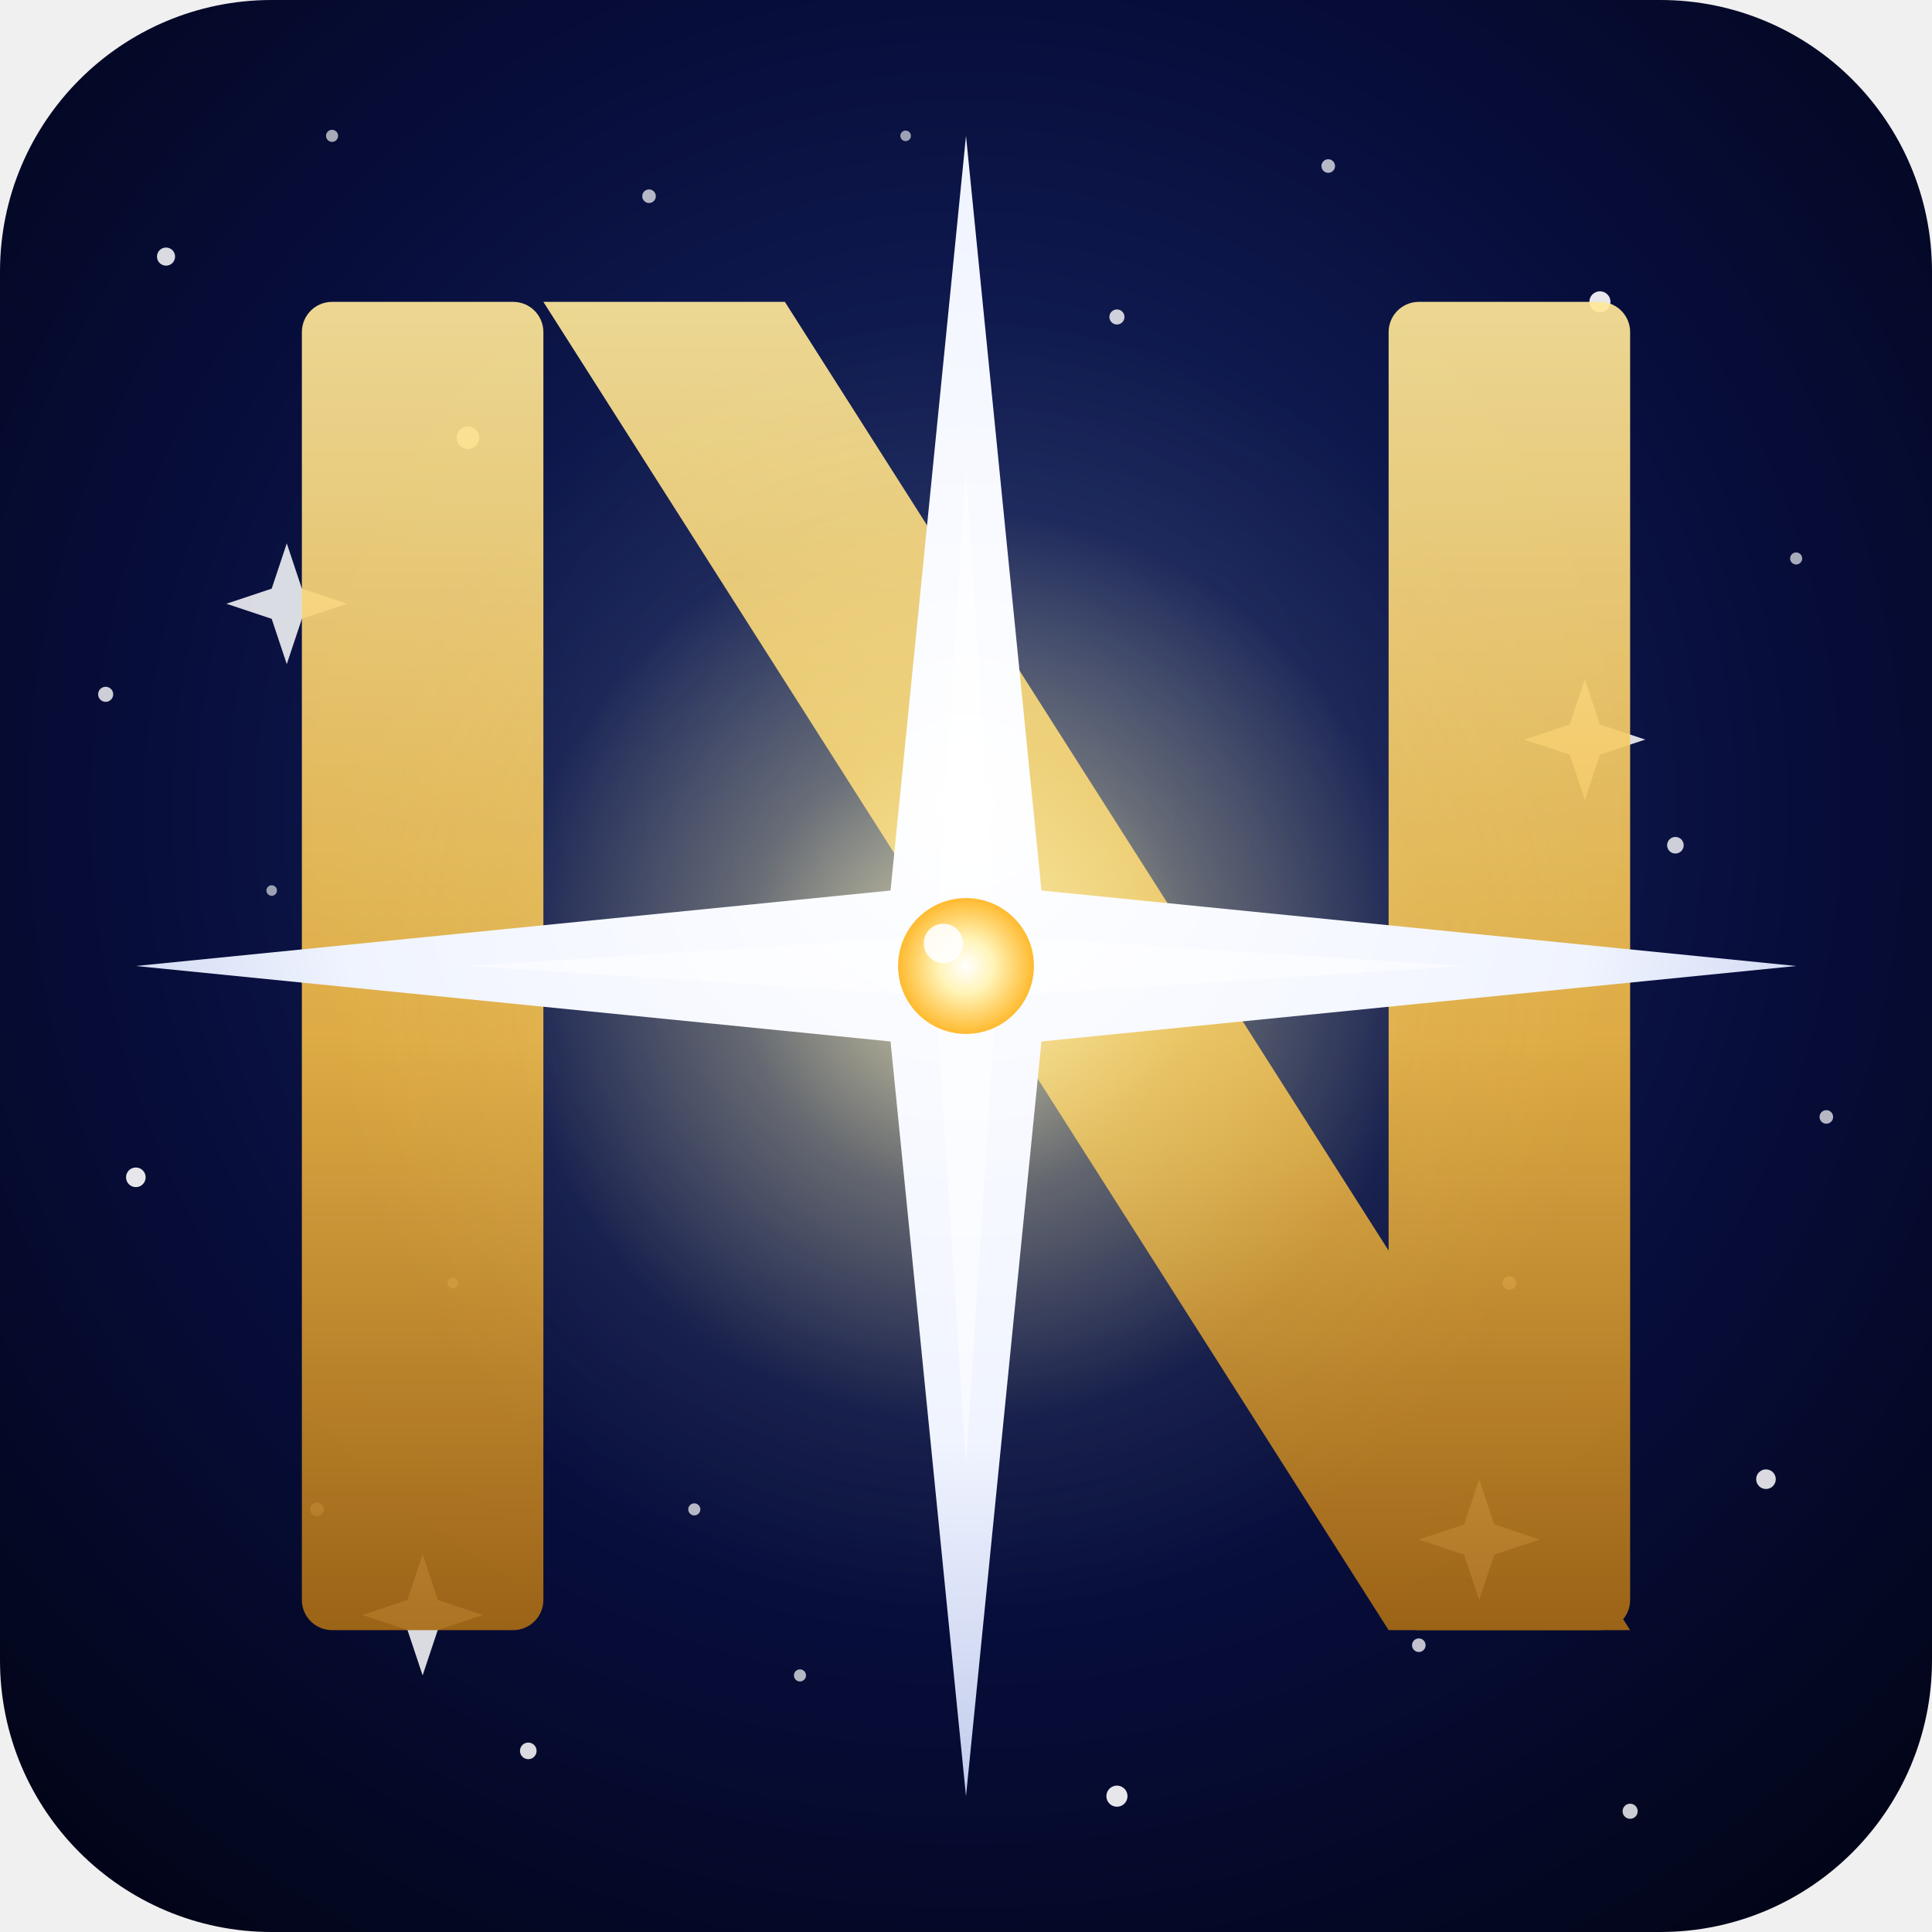
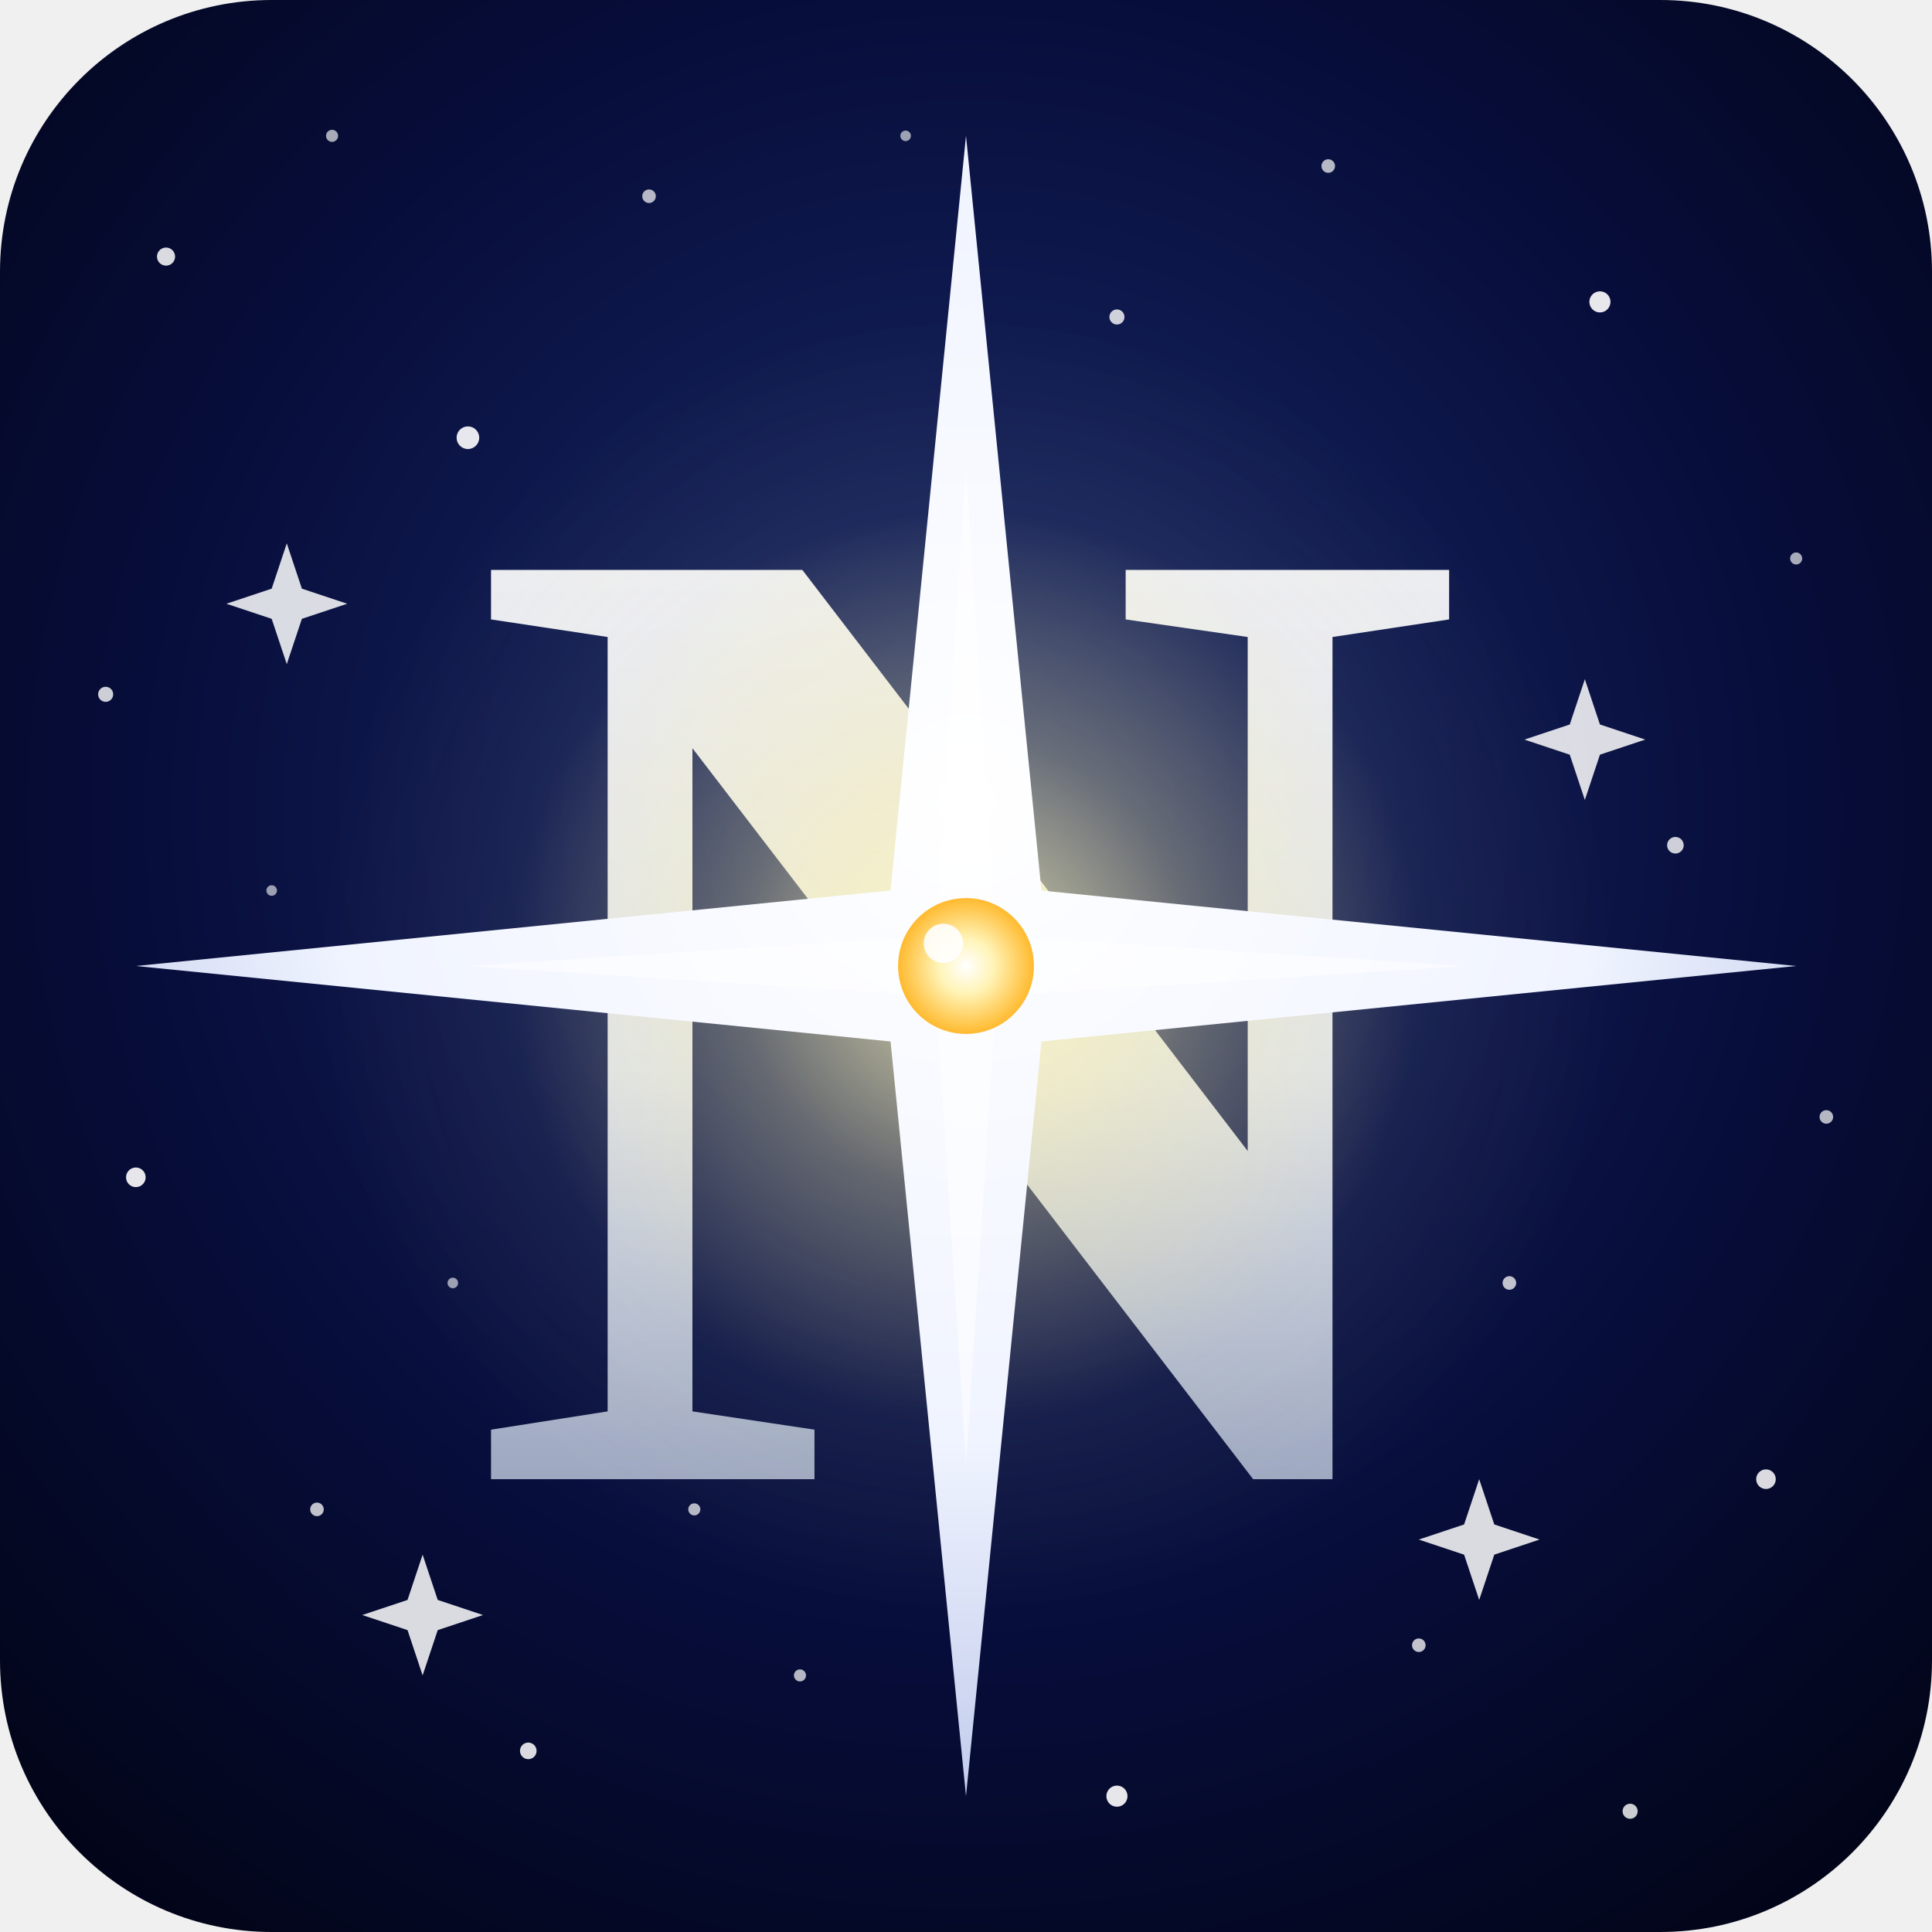
<svg xmlns="http://www.w3.org/2000/svg" viewBox="0 0 256 256" width="256" height="256">
  <defs>
    <radialGradient id="sky" cx="50%" cy="42%" r="78%">
      <stop offset="0%" stop-color="#1a2b6b" />
      <stop offset="55%" stop-color="#070d3a" />
      <stop offset="100%" stop-color="#01030f" />
    </radialGradient>
    <linearGradient id="nfill" x1="0" y1="0" x2="0" y2="1">
-       <stop offset="0%" stop-color="#ffe89a" />
-       <stop offset="55%" stop-color="#f0b945" />
-       <stop offset="100%" stop-color="#a86a14" />
+       <stop offset="0%" stop-color="#ffffff" />
+       <stop offset="55%" stop-color="#eef2fb" />
+       <stop offset="100%" stop-color="#aab5cc" />
    </linearGradient>
    <radialGradient id="halo" cx="50%" cy="50%" r="50%">
      <stop offset="0%" stop-color="#fff7c2" stop-opacity="0.85" />
      <stop offset="35%" stop-color="#fff2a0" stop-opacity="0.35" />
      <stop offset="70%" stop-color="#fff2a0" stop-opacity="0.05" />
      <stop offset="100%" stop-color="#fff2a0" stop-opacity="0" />
    </radialGradient>
    <radialGradient id="starGrad" cx="50%" cy="40%" r="65%">
      <stop offset="0%" stop-color="#ffffff" />
      <stop offset="60%" stop-color="#f0f4ff" />
      <stop offset="100%" stop-color="#b9c4e8" />
    </radialGradient>
    <radialGradient id="core" cx="50%" cy="50%" r="50%">
      <stop offset="0%" stop-color="#ffffff" />
      <stop offset="40%" stop-color="#fff4b8" />
      <stop offset="100%" stop-color="#ffba2f" />
    </radialGradient>
    <clipPath id="card">
      <rect x="0" y="0" width="256" height="256" rx="36" ry="36" />
    </clipPath>
  </defs>
  <g clip-path="url(#card)">
    <rect width="256" height="256" fill="url(#sky)" />
    <g fill="#ffffff">
      <circle cx="22" cy="34" r="1.2" opacity="0.85" />
      <circle cx="44" cy="18" r="0.8" opacity="0.65" />
      <circle cx="62" cy="58" r="1.5" opacity="0.9" />
      <circle cx="86" cy="26" r="0.9" opacity="0.7" />
      <circle cx="14" cy="92" r="1.0" opacity="0.8" />
      <circle cx="36" cy="118" r="0.7" opacity="0.6" />
      <circle cx="18" cy="156" r="1.3" opacity="0.9" />
      <circle cx="42" cy="200" r="0.9" opacity="0.75" />
      <circle cx="70" cy="232" r="1.1" opacity="0.85" />
      <circle cx="106" cy="222" r="0.8" opacity="0.7" />
      <circle cx="148" cy="238" r="1.4" opacity="0.9" />
      <circle cx="188" cy="218" r="0.9" opacity="0.75" />
      <circle cx="216" cy="240" r="1.0" opacity="0.8" />
      <circle cx="234" cy="196" r="1.3" opacity="0.85" />
      <circle cx="242" cy="148" r="0.9" opacity="0.7" />
      <circle cx="222" cy="112" r="1.1" opacity="0.8" />
      <circle cx="238" cy="74" r="0.8" opacity="0.65" />
      <circle cx="212" cy="40" r="1.4" opacity="0.9" />
      <circle cx="176" cy="22" r="0.9" opacity="0.7" />
      <circle cx="148" cy="42" r="1.0" opacity="0.8" />
      <circle cx="120" cy="18" r="0.7" opacity="0.6" />
      <circle cx="92" cy="200" r="0.8" opacity="0.7" />
      <circle cx="200" cy="170" r="0.9" opacity="0.75" />
      <circle cx="60" cy="170" r="0.7" opacity="0.6" />
    </g>
    <g fill="#ffffff" opacity="0.85">
      <polygon points="38,72  40,78  46,80  40,82  38,88  36,82  30,80  36,78" />
      <polygon points="210,90 212,96 218,98 212,100 210,106 208,100 202,98 208,96" />
      <polygon points="56,206 58,212 64,214 58,216 56,222 54,216 48,214 54,212" />
      <polygon points="196,196 198,202 204,204 198,206 196,212 194,206 188,204 194,202" />
    </g>
-     <g fill="url(#nfill)" opacity="0.92">
-       <rect x="40" y="40" width="32" height="176" rx="4" />
-       <rect x="184" y="40" width="32" height="176" rx="4" />
-       <polygon points="72,40 104,40 216,216 184,216" />
-     </g>
+     <text x="128" y="196" text-anchor="middle" font-family="Georgia, 'Times New Roman', 'DejaVu Serif', 'Liberation Serif', serif" font-size="184" font-weight="bold" fill="url(#nfill)" opacity="0.92">N</text>
    <circle cx="128" cy="128" r="86" fill="url(#halo)" />
    <polygon points="128,18 138,118 238,128 138,138 128,238 118,138 18,128 118,118" fill="url(#starGrad)" />
    <polygon points="128,62 132,124 194,128 132,132 128,194 124,132 62,128 124,124" fill="#ffffff" opacity="0.55" />
    <circle cx="128" cy="128" r="9" fill="url(#core)" />
    <circle cx="125" cy="125" r="2.6" fill="#ffffff" opacity="0.9" />
  </g>
</svg>
